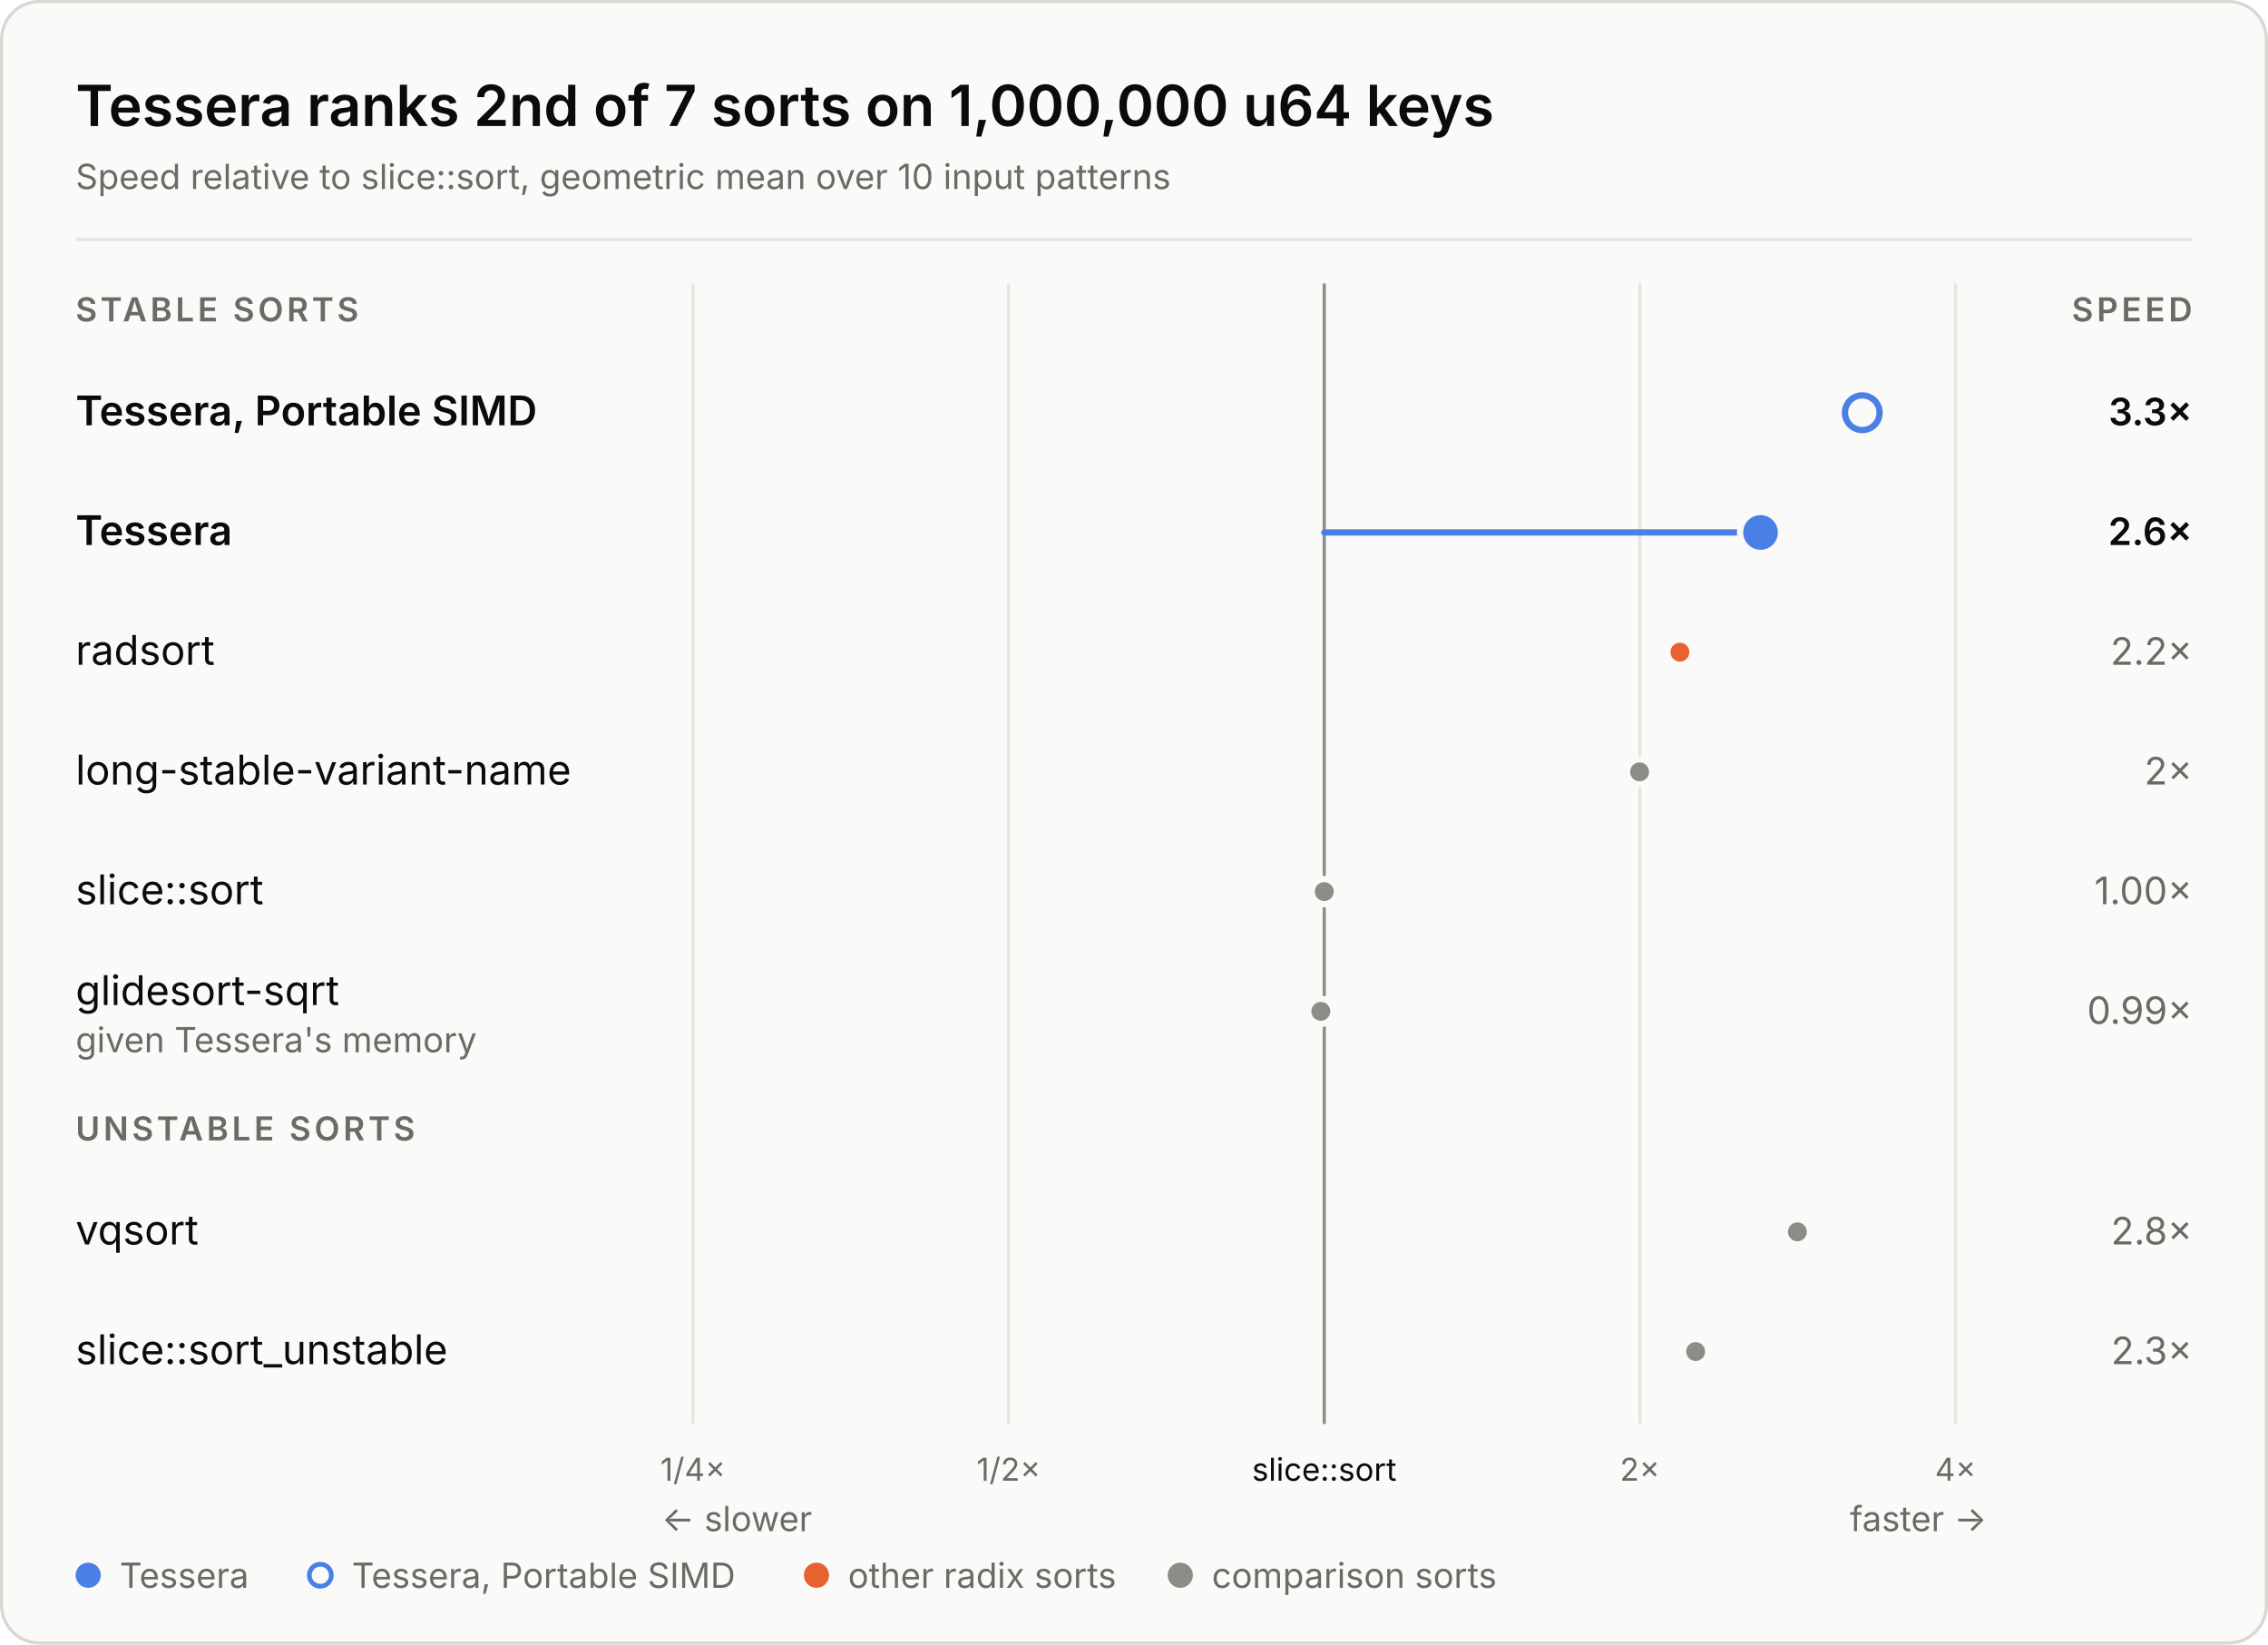
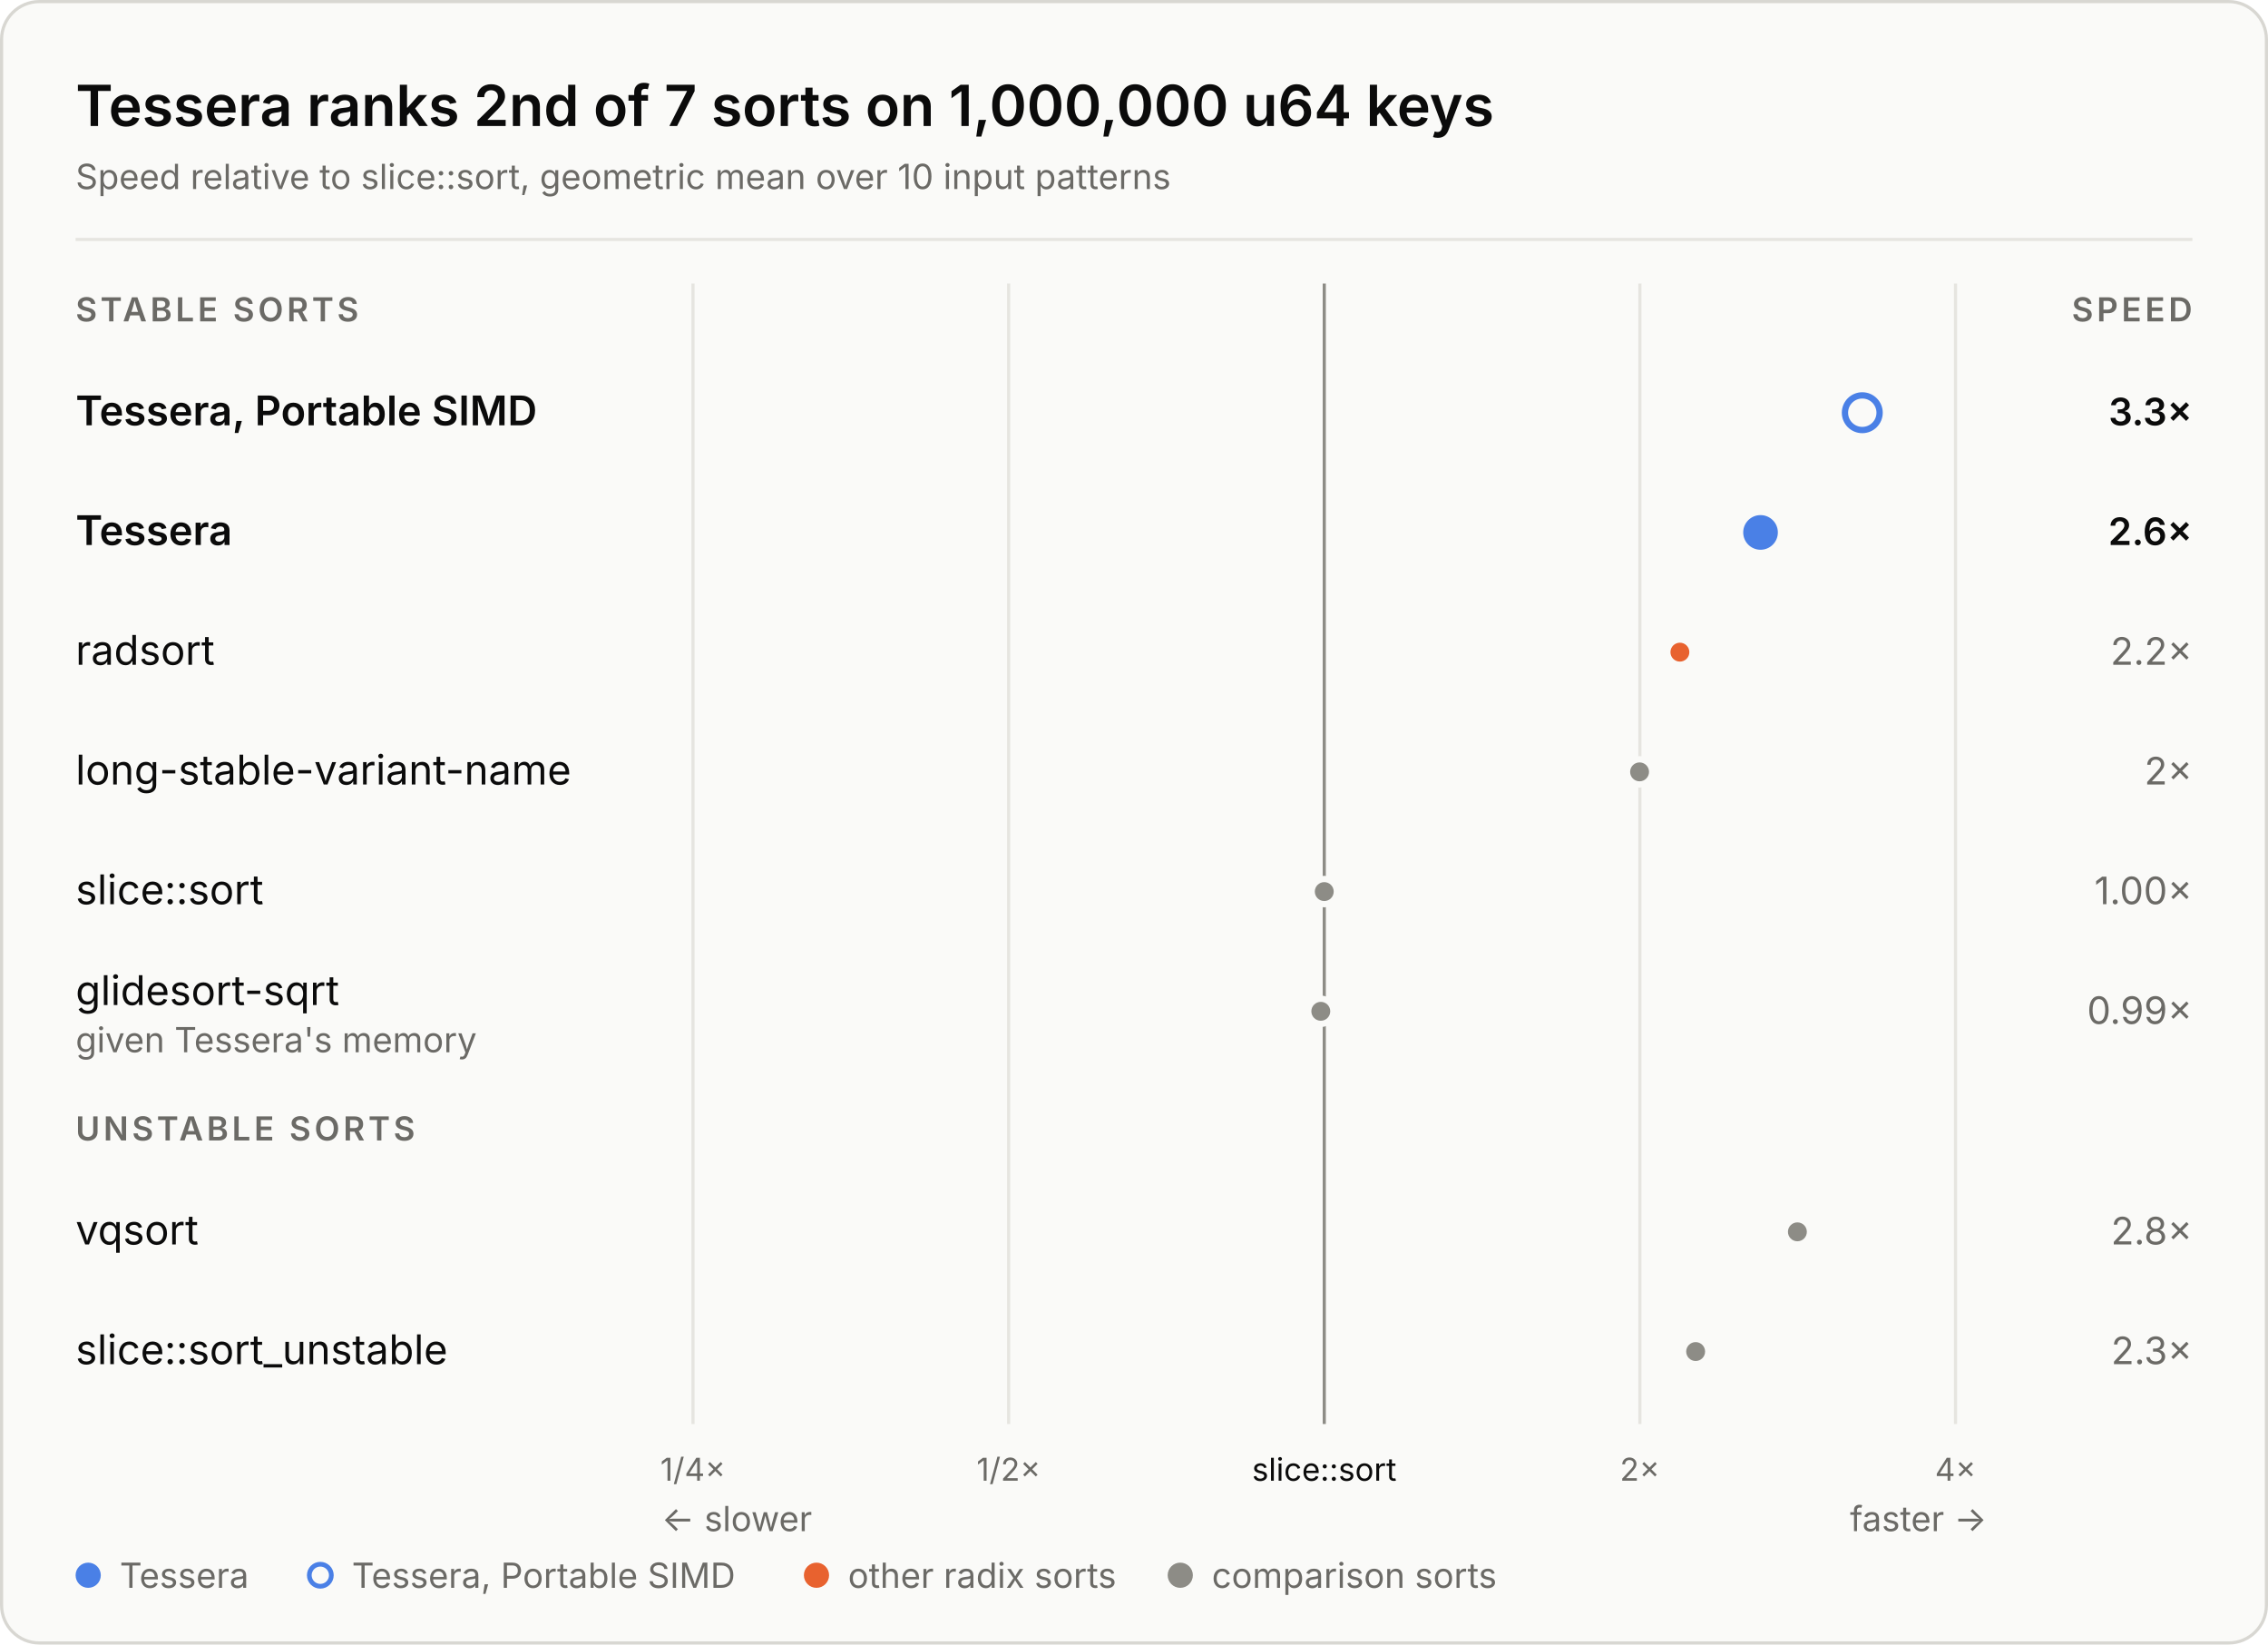
<svg xmlns="http://www.w3.org/2000/svg" viewBox="0 0 720 522" width="720" height="522" role="img" aria-labelledby="t d">
  <style>
  .panel { fill: #fafaf8; stroke: #d8d7d2; } .ring { stroke: #fafaf8; }
  .ink { fill: #0b0b0b; } .muted { fill: #6b6a66; } .rule { stroke: #e6e5e0; } .axis { stroke: #8d8c86; }
  .tag { fill: none; stroke: #c9c8c2; }
  .slower { fill: #e8622f; } .faster { fill: #4a80e6; }
  .stem-slower { stroke: #e8622f; } .stem-faster { stroke: #4a80e6; }
  .within { fill: #fafaf8; stroke: #8d8c86; }
  text { font-family: Inter, -apple-system, BlinkMacSystemFont, "Segoe UI", Helvetica, Arial, sans-serif; font-size: 13px; font-feature-settings: "tnum", "cv11"; }
  .val { font-size: 12px; } .sub { font-size: 11px; } .tiny { font-size: 10px; } .strong { font-weight: 600; }
  .hero { font-size: 28px; font-weight: 600; letter-spacing: -0.6px; font-feature-settings: "pnum"; }
  .stat { font-size: 18px; font-weight: 600; }
  .caps { font-size: 10.5px; font-weight: 600; letter-spacing: 1.1px; }
  @media (prefers-color-scheme: dark) {
    .panel { fill: #1e1e1d; stroke: #3a3a37; } .ring { stroke: #1e1e1d; }
    .ink { fill: #e8e7e3; } .muted { fill: #a3a29b; } .rule { stroke: #30302e; } .axis { stroke: #6f6e69; }
    .tag { stroke: #4a4a46; }
    .within { fill: #1e1e1d; stroke: #6f6e69; }
  }
</style>
  <style>
  .tessera { fill: #4a80e6; } .radix { fill: #e8622f; } .comparison { fill: #8d8c86; }
  .edge-tessera { stroke: #4a80e6; } .edge-radix { stroke: #e8622f; } .edge-comparison { stroke: #8d8c86; }
</style>
  <rect class="panel" x="0.5" y="0.5" width="719" height="521" rx="12" />
  <text class="ink stat" x="24.0" y="40.0">Tessera ranks 2nd of 7 sorts on 1,000,000 u64 keys</text>
  <text class="muted sub" x="24.0" y="60.0">Speed relative to slice::sort, geometric mean over 10 input patterns</text>
  <line class="rule" x1="24" x2="696" y1="76" y2="76" stroke-width="1" />
  <line class="axis" x1="420.4" x2="420.4" y1="90" y2="452" stroke-width="1" />
  <text class="ink tiny" x="420.4" y="470.0" text-anchor="middle">slice::sort</text>
  <line class="rule" x1="520.6" x2="520.6" y1="90" y2="452" stroke-width="1" />
  <text class="muted tiny" x="520.6" y="470.0" text-anchor="middle">2×</text>
  <line class="rule" x1="320.2" x2="320.2" y1="90" y2="452" stroke-width="1" />
  <text class="muted tiny" x="320.2" y="470.0" text-anchor="middle">1/2×</text>
  <line class="rule" x1="620.8" x2="620.8" y1="90" y2="452" stroke-width="1" />
  <text class="muted tiny" x="620.8" y="470.0" text-anchor="middle">4×</text>
  <line class="rule" x1="220.0" x2="220.0" y1="90" y2="452" stroke-width="1" />
  <text class="muted tiny" x="220.0" y="470.0" text-anchor="middle">1/4×</text>
  <text class="muted sub" x="210.0" y="486.0">← slower</text>
  <text class="muted sub" x="630.8" y="486.0" text-anchor="end">faster →</text>
  <text class="caps muted" x="696.0" y="102.0" text-anchor="end">SPEED</text>
  <text class="caps muted" x="24.0" y="102.0">STABLE SORTS</text>
  <text class="ink strong" x="24.0" y="135.0">Tessera, Portable SIMD</text>
  <circle class="within edge-tessera" cx="591.2" cy="131" r="5.5" stroke-width="2" />
  <text class="val ink strong" x="696.0" y="135.0" text-anchor="end">3.3×</text>
  <text class="ink strong" x="24.0" y="173.0">Tessera</text>
-   <line class="stem-faster" x1="420.4" x2="558.9" y1="169" y2="169" stroke-width="2" stroke-linecap="round" />
  <circle class="tessera ring" cx="558.9" cy="169" r="6.5" stroke-width="2" />
  <text class="val ink strong" x="696.0" y="173.0" text-anchor="end">2.6×</text>
  <text class="ink" x="24.0" y="211.0">radsort</text>
  <circle class="radix ring" cx="533.3" cy="207" r="4" stroke-width="2" />
  <text class="val muted" x="696.0" y="211.0" text-anchor="end">2.2×</text>
  <text class="ink" x="24.0" y="249.0">long-stable-variant-name</text>
  <circle class="comparison ring" cx="520.5" cy="245" r="4" stroke-width="2" />
  <text class="val muted" x="696.0" y="249.0" text-anchor="end">2×</text>
  <text class="ink" x="24.0" y="287.0">slice::sort</text>
  <circle class="comparison ring" cx="420.4" cy="283" r="4" stroke-width="2" />
  <text class="val muted" x="696.0" y="287.0" text-anchor="end">1.00×</text>
  <text class="ink" x="24.0" y="319.0">glidesort-sqrt</text>
  <text class="muted sub" x="24.0" y="334.0">given Tessera's memory</text>
  <circle class="comparison ring" cx="419.3" cy="321" r="4" stroke-width="2" />
  <text class="val muted" x="696.0" y="325.0" text-anchor="end">0.99×</text>
  <text class="caps muted" x="24.0" y="362.0">UNSTABLE SORTS</text>
  <text class="ink" x="24.0" y="395.0">vqsort</text>
  <circle class="comparison ring" cx="570.6" cy="391" r="4" stroke-width="2" />
  <text class="val muted" x="696.0" y="395.0" text-anchor="end">2.8×</text>
  <text class="ink" x="24.0" y="433.0">slice::sort_unstable</text>
  <circle class="comparison ring" cx="538.3" cy="429" r="4" stroke-width="2" />
  <text class="val muted" x="696.0" y="433.0" text-anchor="end">2.3×</text>
  <circle class="tessera" cx="28" cy="500" r="4" />
  <text class="muted sub" x="38.0" y="504.0">Tessera</text>
  <circle class="within edge-tessera" cx="101.69" cy="500" r="3.5" stroke-width="1.5" />
  <text class="muted sub" x="111.7" y="504.0">Tessera, Portable SIMD</text>
  <circle class="radix" cx="259.2" cy="500" r="4" />
  <text class="muted sub" x="269.2" y="504.0">other radix sorts</text>
  <circle class="comparison" cx="374.69" cy="500" r="4" />
  <text class="muted sub" x="384.7" y="504.0">comparison sorts</text>
</svg>
